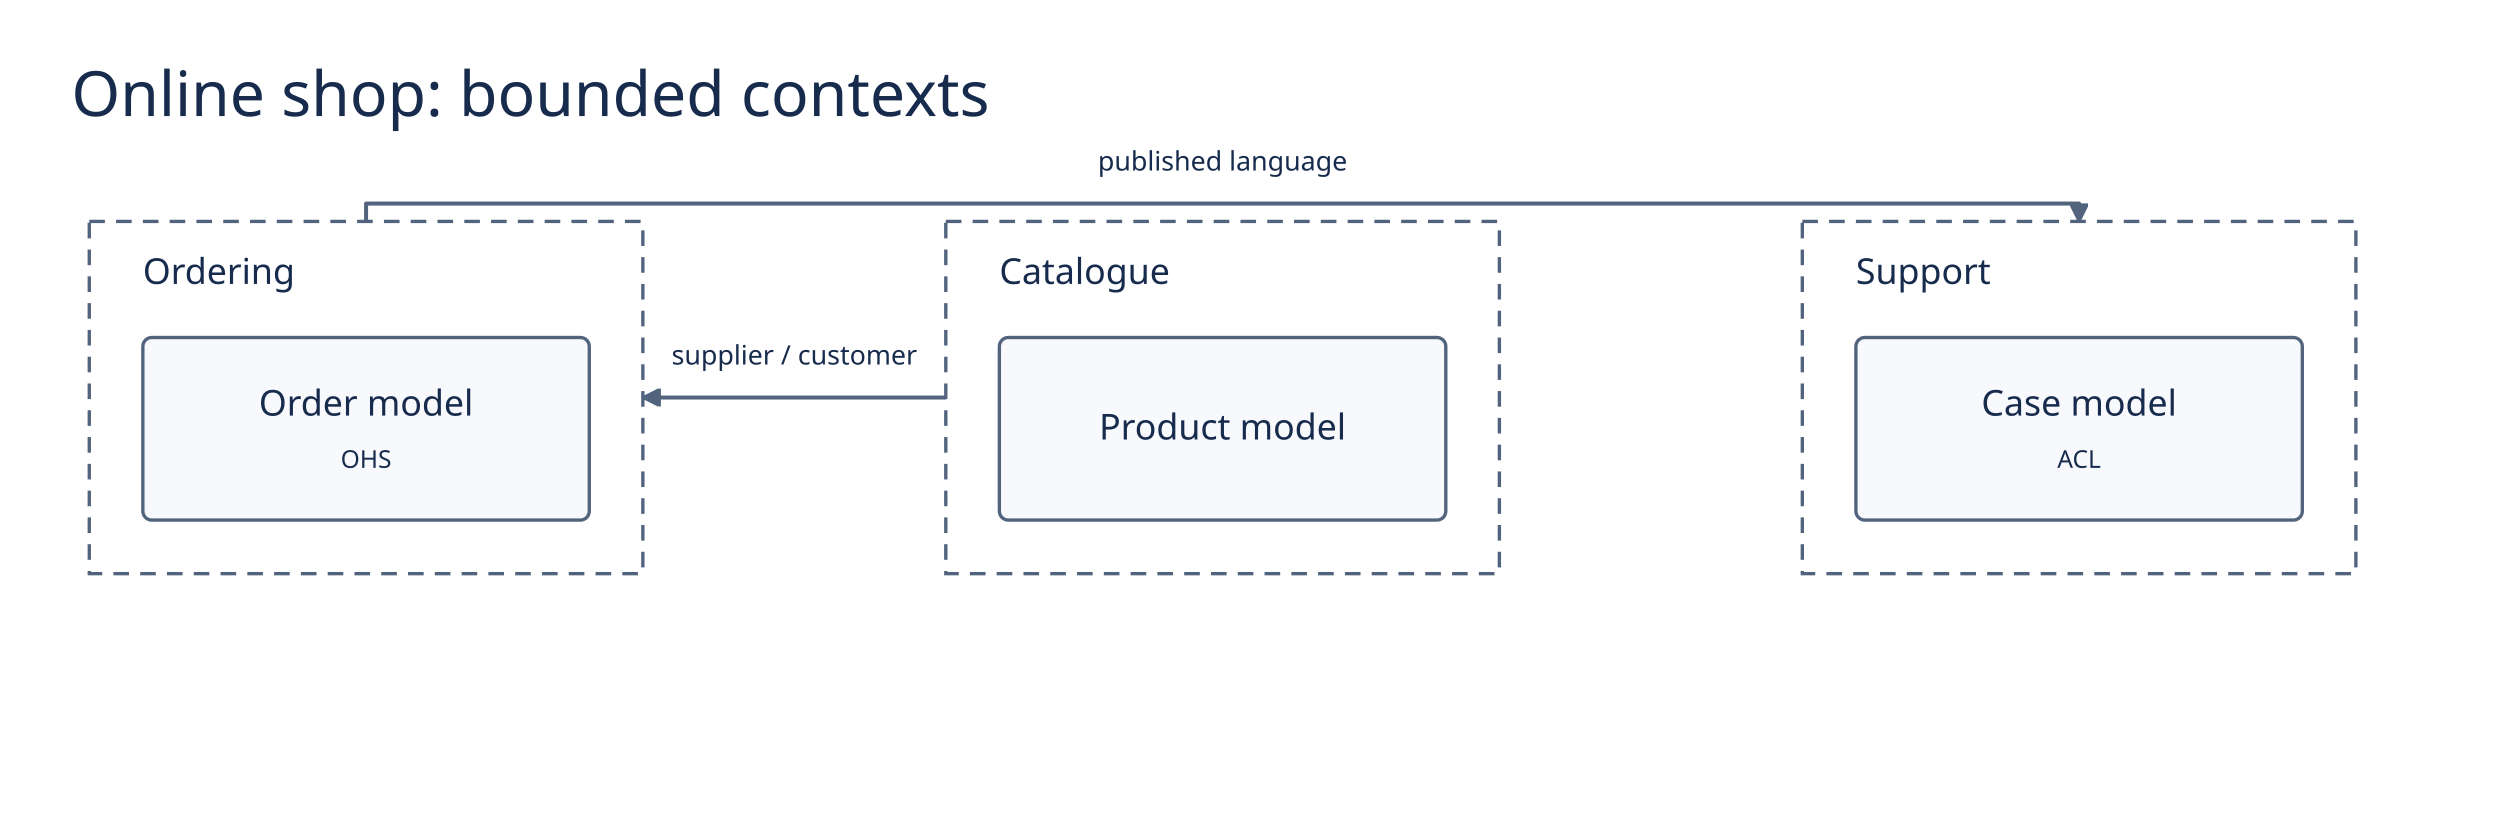
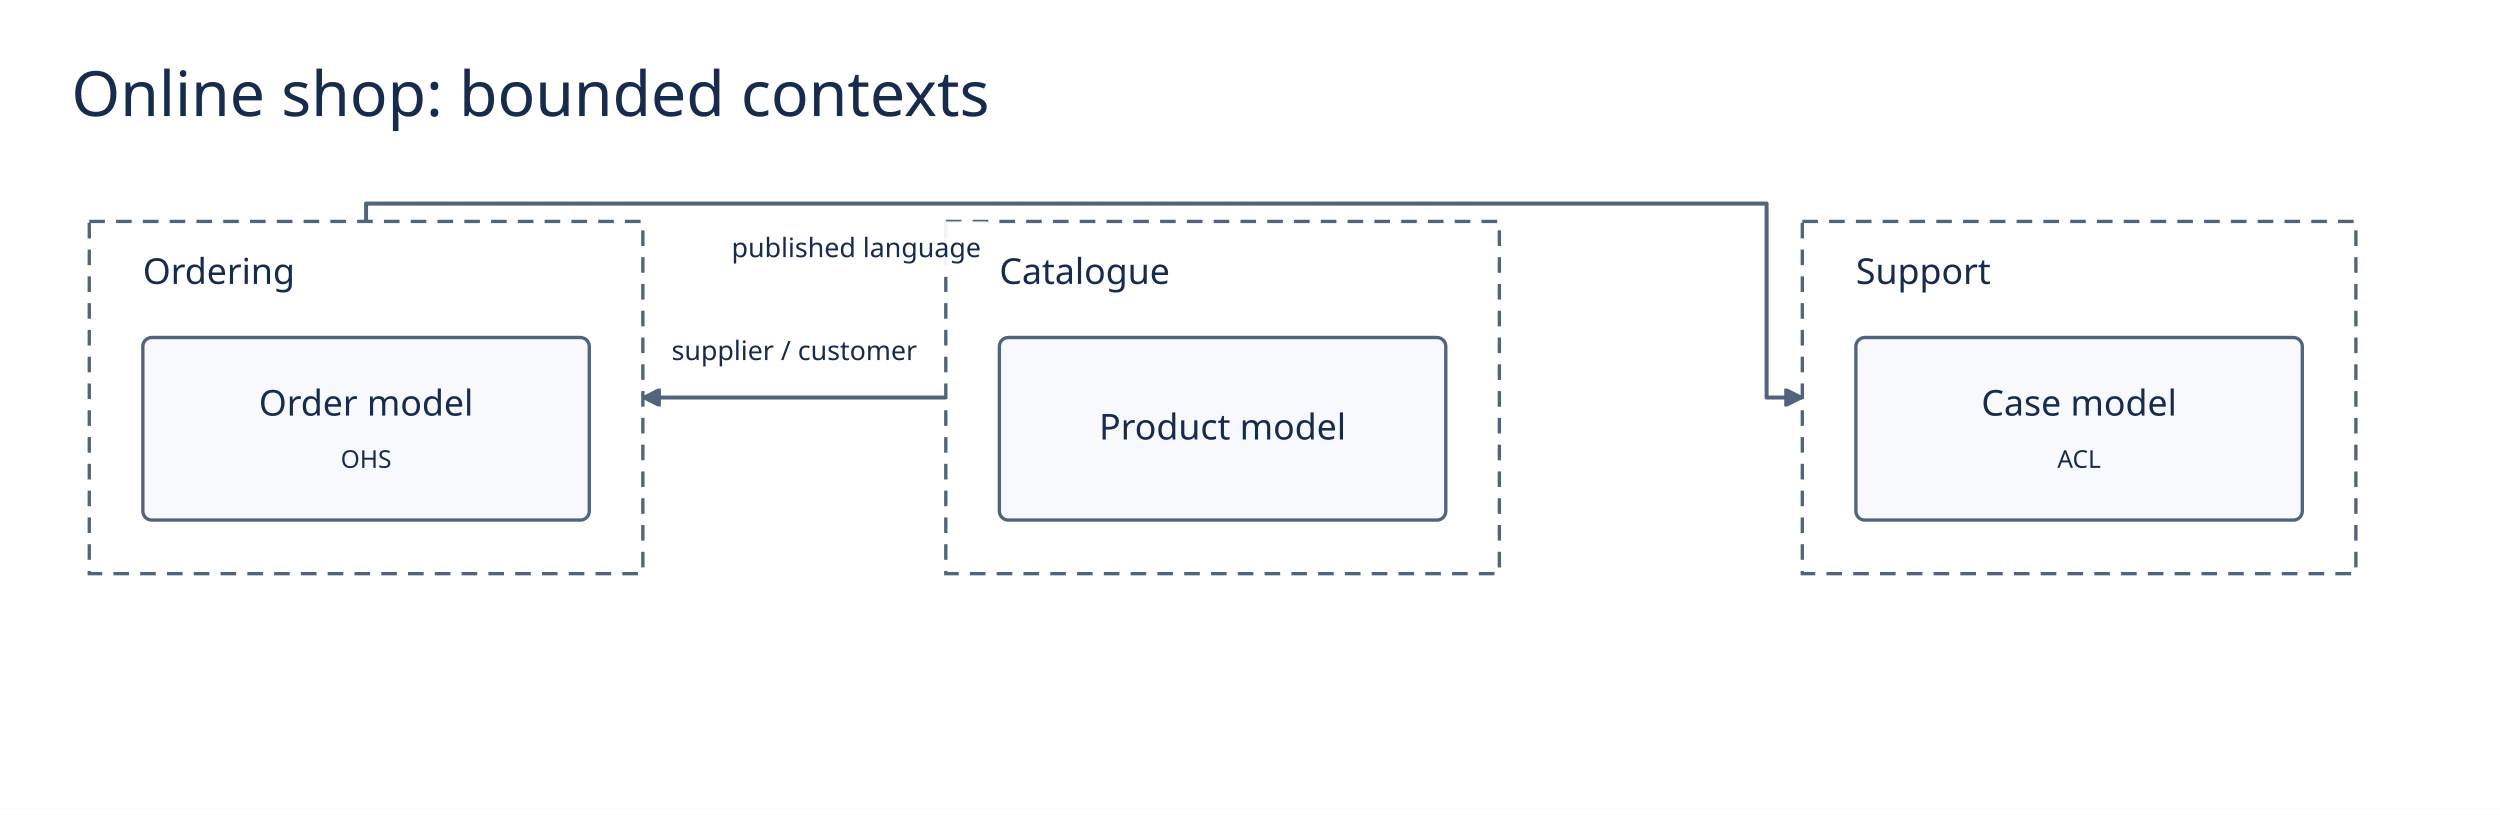
<svg xmlns="http://www.w3.org/2000/svg" viewBox="0 0 1120 365" width="1120" height="365" lang="en" role="img" aria-labelledby="c7-en-document-title c7-en-document-desc" data-archatlas="0.1" data-measured-with="pillow">
  <defs>
    <marker id="c7-en-marker-peer-arrow" viewBox="0 0 10 10" refX="10" refY="5" markerWidth="8" markerHeight="8" markerUnits="userSpaceOnUse" orient="auto-start-reverse">
      <path d="M 0 0 L 10 5 L 0 10 Z" fill="#52647d" stroke="#52647d" stroke-width="1.5" />
    </marker>
    <marker id="c7-en-marker-peer-circle" viewBox="0 0 10 10" refX="5" refY="5" markerWidth="8" markerHeight="8" markerUnits="userSpaceOnUse">
      <circle cx="5" cy="5" r="3.5" fill="#ffffff" stroke="#52647d" stroke-width="1.5" />
    </marker>
  </defs>
  <rect width="1120" height="365" fill="#ffffff" data-role="canvas" />
  <rect id="c7-en-shape-group-g_o" data-id="g_o" data-role="group" data-parent="" data-kind="boundary" fill="#ffffff" stroke="#52647d" stroke-width="1.5" data-box="40 99.2 248 157.8" stroke-dasharray="7 5" x="40" y="99.2" width="248" height="157.8" rx="0" />
  <rect id="c7-en-shape-node-o" data-id="o" data-role="node" data-parent="g_o" data-kind="component" fill="#f7f9fc" stroke="#52647d" stroke-width="1.5" data-box="64 151.2 200 81.8" x="64" y="151.2" width="200" height="81.8" rx="4" />
  <rect id="c7-en-shape-group-g_c" data-id="g_c" data-role="group" data-parent="" data-kind="boundary" fill="#ffffff" stroke="#52647d" stroke-width="1.5" data-box="423.719 99.2 248 157.8" stroke-dasharray="7 5" x="423.719" y="99.2" width="248" height="157.8" rx="0" />
  <rect id="c7-en-shape-node-c" data-id="c" data-role="node" data-parent="g_c" data-kind="component" fill="#f7f9fc" stroke="#52647d" stroke-width="1.5" data-box="447.719 151.2 200 81.8" x="447.719" y="151.2" width="200" height="81.8" rx="4" />
  <rect id="c7-en-shape-group-g_s" data-id="g_s" data-role="group" data-parent="" data-kind="boundary" fill="#ffffff" stroke="#52647d" stroke-width="1.5" data-box="807.438 99.2 248 157.8" stroke-dasharray="7 5" x="807.438" y="99.2" width="248" height="157.8" rx="0" />
  <rect id="c7-en-shape-node-s" data-id="s" data-role="node" data-parent="g_s" data-kind="component" fill="#f7f9fc" stroke="#52647d" stroke-width="1.5" data-box="831.438 151.2 200 81.8" x="831.438" y="151.2" width="200" height="81.8" rx="4" />
  <polyline id="c7-en-edge-edge-1" data-id="edge-1" data-role="edge" data-from="g_c" data-to="g_o" data-kind="call" points="423.719,178.1 288,178.1" fill="none" stroke="#52647d" stroke-width="1.8" stroke-linejoin="round" marker-end="url(#c7-en-marker-peer-arrow)" />
-   <polyline id="c7-en-edge-edge-2" data-id="edge-2" data-role="edge" data-from="g_o" data-to="g_s" data-kind="call" points="164,99.2 164,91.2 931.438,91.2 931.438,99.2" fill="none" stroke="#52647d" stroke-width="1.8" stroke-linejoin="round" marker-end="url(#c7-en-marker-peer-arrow)" />
-   <rect id="c7-en-shape-label-bg-__edge-1-background" data-id="__edge-1-background" data-role="label-bg" data-parent="edge-1" x="295.852" y="147.3" width="120.016" height="24.8" fill="#ffffff" fill-opacity="0.92" rx="3" />
-   <rect id="c7-en-shape-label-bg-__edge-2-background" data-id="__edge-2-background" data-role="label-bg" data-parent="edge-2" x="486.859" y="60.4" width="121.719" height="24.8" fill="#ffffff" fill-opacity="0.92" rx="3" />
+   <polyline id="c7-en-edge-edge-2" data-id="edge-2" data-role="edge" data-from="g_o" data-to="g_s" data-kind="call" points="164,99.2 164,91.2 791.438,91.2 791.438,178.1 807.438,178.1" fill="none" stroke="#52647d" stroke-width="1.8" stroke-linejoin="round" marker-end="url(#c7-en-marker-peer-arrow)" />
+   <rect id="c7-en-shape-label-bg-__edge-1-background" data-id="__edge-1-background" data-role="label-bg" data-parent="edge-1" x="295.852" y="145.3" width="120.016" height="24.8" fill="#ffffff" fill-opacity="0.92" rx="3" />
+   <rect id="c7-en-shape-label-bg-__edge-2-background" data-id="__edge-2-background" data-role="label-bg" data-parent="edge-2" x="322.744" y="99.2" width="121.719" height="24.8" fill="#ffffff" fill-opacity="0.92" rx="3" />
  <text id="c7-en-text-title-figure-title" data-id="figure-title" data-role="title" data-owner="" x="32" y="52" font-size="28" font-family="&quot;Noto Sans&quot;, &quot;DejaVu Sans&quot;, &quot;Liberation Sans&quot;, &quot;Noto Sans CJK SC&quot;, sans-serif" text-anchor="start" fill="#172b4d" data-text-box="32 24 411.234 39.2">
    <tspan x="32" y="52">
      <tspan font-family="Noto Sans">Online shop: bounded contexts</tspan>
    </tspan>
  </text>
  <text id="c7-en-text-group-title-g_o-title" data-id="g_o-title" data-role="group-title" data-owner="g_o" x="64" y="127.2" font-size="16" font-family="&quot;Noto Sans&quot;, &quot;DejaVu Sans&quot;, &quot;Liberation Sans&quot;, &quot;Noto Sans CJK SC&quot;, sans-serif" text-anchor="start" fill="#172b4d" data-text-box="64 111.2 68.141 22.4">
    <tspan x="64" y="127.2">
      <tspan font-family="Noto Sans">Ordering</tspan>
    </tspan>
  </text>
  <text id="c7-en-text-name-o-name" data-id="o-name" data-role="name" data-owner="o" x="164" y="186.2" font-size="16" font-family="&quot;Noto Sans&quot;, &quot;DejaVu Sans&quot;, &quot;Liberation Sans&quot;, &quot;Noto Sans CJK SC&quot;, sans-serif" text-anchor="middle" fill="#172b4d" data-text-box="115.961 170.2 96.078 22.4">
    <tspan x="164" y="186.2">
      <tspan font-family="Noto Sans">Order model</tspan>
    </tspan>
  </text>
  <text id="c7-en-text-tags-o-tags" data-id="o-tags" data-role="tags" data-owner="o" x="164" y="209.6" font-size="11" font-family="&quot;Noto Sans&quot;, &quot;DejaVu Sans&quot;, &quot;Liberation Sans&quot;, &quot;Noto Sans CJK SC&quot;, sans-serif" text-anchor="middle" fill="#172b4d" data-text-box="152.609 198.6 22.781 15.4">
    <tspan x="164" y="209.6">
      <tspan font-family="Noto Sans">OHS</tspan>
    </tspan>
  </text>
  <text id="c7-en-text-group-title-g_c-title" data-id="g_c-title" data-role="group-title" data-owner="g_c" x="447.719" y="127.2" font-size="16" font-family="&quot;Noto Sans&quot;, &quot;DejaVu Sans&quot;, &quot;Liberation Sans&quot;, &quot;Noto Sans CJK SC&quot;, sans-serif" text-anchor="start" fill="#172b4d" data-text-box="447.719 111.2 76.406 22.4">
    <tspan x="447.719" y="127.2">
      <tspan font-family="Noto Sans">Catalogue</tspan>
    </tspan>
  </text>
  <text id="c7-en-text-name-c-name" data-id="c-name" data-role="name" data-owner="c" x="547.719" y="196.9" font-size="16" font-family="&quot;Noto Sans&quot;, &quot;DejaVu Sans&quot;, &quot;Liberation Sans&quot;, &quot;Noto Sans CJK SC&quot;, sans-serif" text-anchor="middle" fill="#172b4d" data-text-box="492.383 180.9 110.672 22.4">
    <tspan x="547.719" y="196.9">
      <tspan font-family="Noto Sans">Product model</tspan>
    </tspan>
  </text>
  <text id="c7-en-text-group-title-g_s-title" data-id="g_s-title" data-role="group-title" data-owner="g_s" x="831.438" y="127.2" font-size="16" font-family="&quot;Noto Sans&quot;, &quot;DejaVu Sans&quot;, &quot;Liberation Sans&quot;, &quot;Noto Sans CJK SC&quot;, sans-serif" text-anchor="start" fill="#172b4d" data-text-box="831.438 111.2 60.438 22.4">
    <tspan x="831.438" y="127.2">
      <tspan font-family="Noto Sans">Support</tspan>
    </tspan>
  </text>
  <text id="c7-en-text-name-s-name" data-id="s-name" data-role="name" data-owner="s" x="931.438" y="186.2" font-size="16" font-family="&quot;Noto Sans&quot;, &quot;DejaVu Sans&quot;, &quot;Liberation Sans&quot;, &quot;Noto Sans CJK SC&quot;, sans-serif" text-anchor="middle" fill="#172b4d" data-text-box="887.656 170.2 87.562 22.4">
    <tspan x="931.438" y="186.2">
      <tspan font-family="Noto Sans">Case model</tspan>
    </tspan>
  </text>
  <text id="c7-en-text-tags-s-tags" data-id="s-tags" data-role="tags" data-owner="s" x="931.438" y="209.6" font-size="11" font-family="&quot;Noto Sans&quot;, &quot;DejaVu Sans&quot;, &quot;Liberation Sans&quot;, &quot;Noto Sans CJK SC&quot;, sans-serif" text-anchor="middle" fill="#172b4d" data-text-box="921.672 198.6 19.531 15.4">
    <tspan x="931.438" y="209.6">
      <tspan font-family="Noto Sans">ACL</tspan>
    </tspan>
  </text>
-   <text id="c7-en-text-edge-label-edge-1-label" data-id="edge-1-label" data-role="edge-label" data-owner="edge-1" x="355.859" y="163.3" font-size="12" font-family="&quot;Noto Sans&quot;, &quot;DejaVu Sans&quot;, &quot;Liberation Sans&quot;, &quot;Noto Sans CJK SC&quot;, sans-serif" text-anchor="middle" fill="#172b4d" data-text-box="300.852 151.3 110.016 16.8">
-     <tspan x="355.859" y="163.3">
+   <text id="c7-en-text-edge-label-edge-1-label" data-id="edge-1-label" data-role="edge-label" data-owner="edge-1" x="355.859" y="161.3" font-size="12" font-family="&quot;Noto Sans&quot;, &quot;DejaVu Sans&quot;, &quot;Liberation Sans&quot;, &quot;Noto Sans CJK SC&quot;, sans-serif" text-anchor="middle" fill="#172b4d" data-text-box="300.852 149.3 110.016 16.8">
+     <tspan x="355.859" y="161.3">
      <tspan font-family="Noto Sans">supplier / customer</tspan>
    </tspan>
  </text>
-   <text id="c7-en-text-edge-label-edge-2-label" data-id="edge-2-label" data-role="edge-label" data-owner="edge-2" x="547.719" y="76.4" font-size="12" font-family="&quot;Noto Sans&quot;, &quot;DejaVu Sans&quot;, &quot;Liberation Sans&quot;, &quot;Noto Sans CJK SC&quot;, sans-serif" text-anchor="middle" fill="#172b4d" data-text-box="491.859 64.4 111.719 16.8">
-     <tspan x="547.719" y="76.4">
+   <text id="c7-en-text-edge-label-edge-2-label" data-id="edge-2-label" data-role="edge-label" data-owner="edge-2" x="383.603" y="115.2" font-size="12" font-family="&quot;Noto Sans&quot;, &quot;DejaVu Sans&quot;, &quot;Liberation Sans&quot;, &quot;Noto Sans CJK SC&quot;, sans-serif" text-anchor="middle" fill="#172b4d" data-text-box="327.744 103.2 111.719 16.8">
+     <tspan x="383.603" y="115.2">
      <tspan font-family="Noto Sans">published language</tspan>
    </tspan>
  </text>
</svg>
